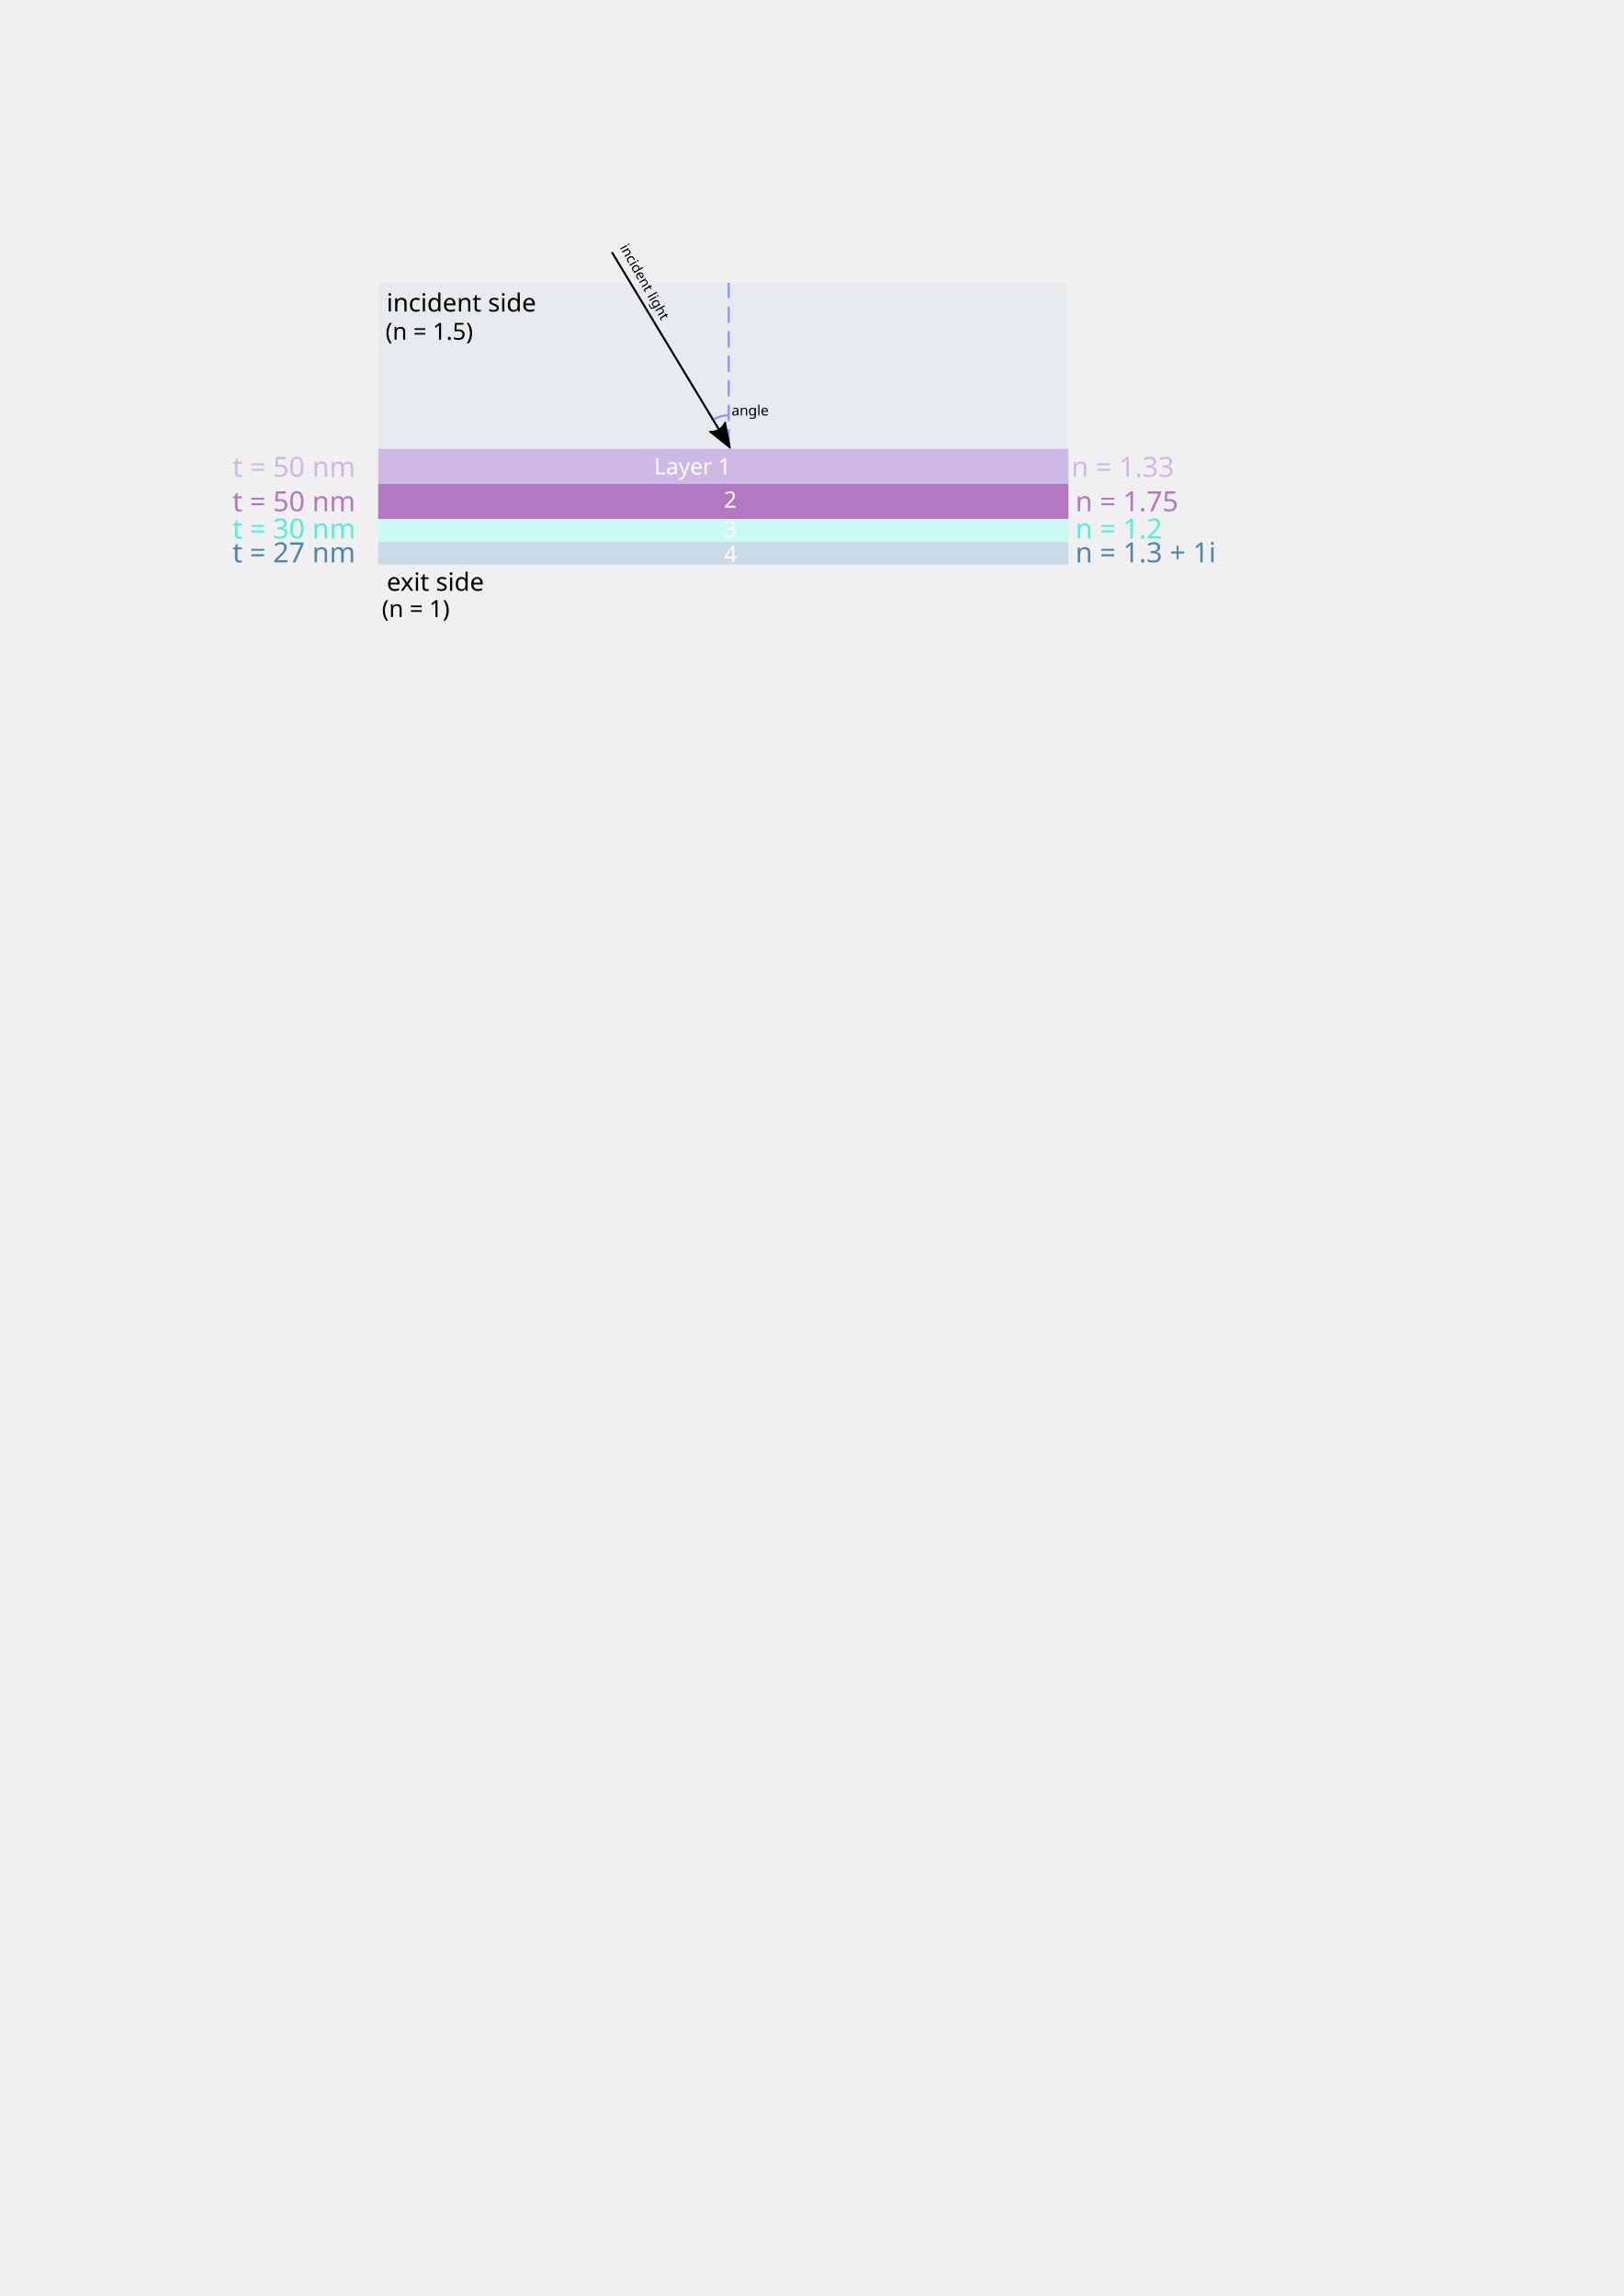
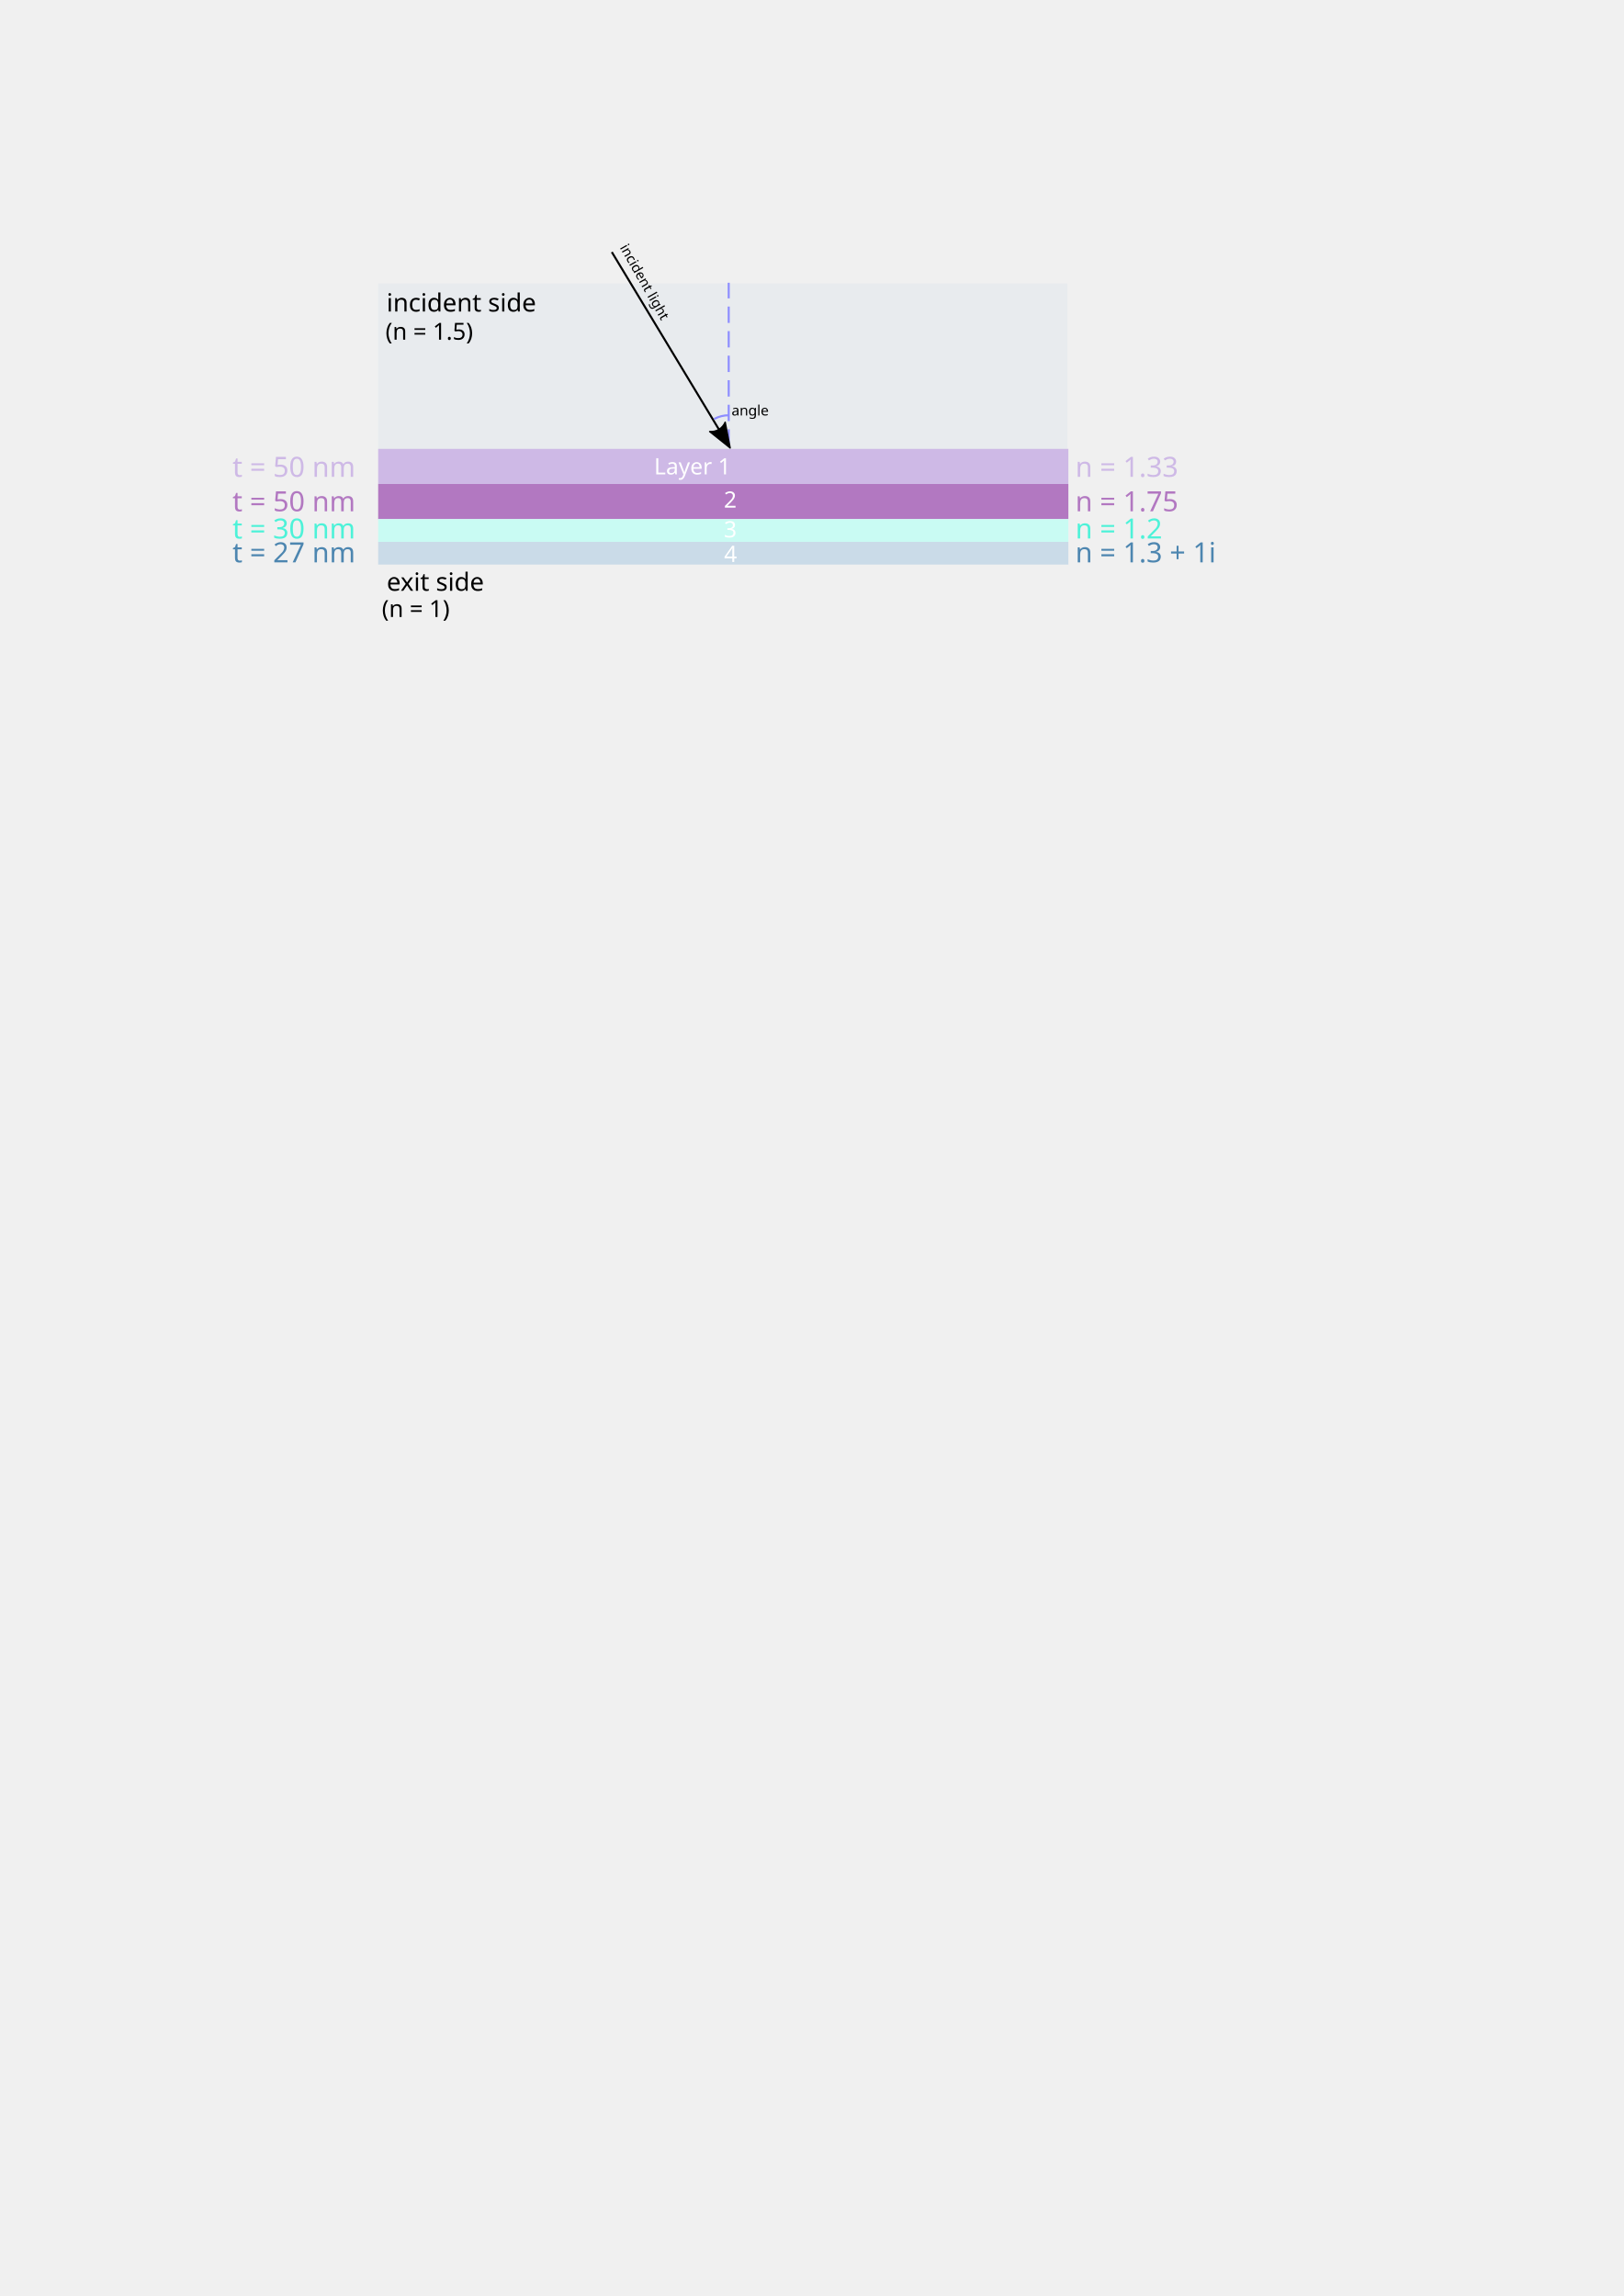
<svg xmlns="http://www.w3.org/2000/svg" width="210mm" height="297mm" viewBox="0 0 210 297" version="1.1" id="svg8">
  <defs id="defs2">
    <marker orient="auto" refY="0.0" refX="0.0" id="Arrow2Lend" style="overflow:visible;">
      <path id="path4564" style="fill-rule:evenodd;stroke-width:0.625;stroke-linejoin:round;stroke:#000000;stroke-opacity:1;fill:#000000;fill-opacity:1" d="M 8.719,4.034 L -2.207,0.016 L 8.719,-4.002 C 6.973,-1.63 6.983,1.616 8.719,4.034 z " transform="scale(1.1) rotate(180) translate(1,0)" />
    </marker>
    <marker style="overflow:visible;" id="marker6203" refX="0.0" refY="0.0" orient="auto">
      <path transform="scale(0.4) rotate(180) translate(10,0)" style="fill-rule:evenodd;stroke:#ae00ae;stroke-width:1pt;stroke-opacity:1;fill:#ae00ae;fill-opacity:1" d="M 0.0,0.0 L 5.0,-5.0 L -12.5,0.0 L 5.0,5.0 L 0.0,0.0 z " id="path6201" />
    </marker>
    <marker style="overflow:visible" id="marker6139" refX="0.0" refY="0.0" orient="auto">
      <path transform="scale(0.4) translate(10,0)" style="fill-rule:evenodd;stroke:#ae00ae;stroke-width:1pt;stroke-opacity:1;fill:#ae00ae;fill-opacity:1" d="M 0.0,0.0 L 5.0,-5.0 L -12.5,0.0 L 5.0,5.0 L 0.0,0.0 z " id="path6137" />
    </marker>
    <marker orient="auto" refY="0.0" refX="0.0" id="Arrow1Sstart" style="overflow:visible">
      <path id="path4555" d="M 0.0,0.0 L 5.0,-5.0 L -12.5,0.0 L 5.0,5.0 L 0.0,0.0 z " style="fill-rule:evenodd;stroke:#000000;stroke-width:1pt;stroke-opacity:1;fill:#000000;fill-opacity:1" transform="scale(0.2) translate(6,0)" />
    </marker>
    <marker orient="auto" refY="0.0" refX="0.0" id="Arrow2Lstart" style="overflow:visible">
      <path id="path4561" style="fill-rule:evenodd;stroke-width:0.625;stroke-linejoin:round;stroke:#000000;stroke-opacity:1;fill:#000000;fill-opacity:1" d="M 8.719,4.034 L -2.207,0.016 L 8.719,-4.002 C 6.973,-1.63 6.983,1.616 8.719,4.034 z " transform="scale(1.1) translate(1,0)" />
    </marker>
  </defs>
  <g id="layer1">
    <rect style="fill:#ceb9e6;fill-opacity:1;stroke:none;stroke-width:2.511;stroke-linecap:square;stroke-miterlimit:4;stroke-dasharray:none;stroke-dashoffset:0;stroke-opacity:1;paint-order:normal" id="rect4485" width="89.268" height="4.544" x="48.91" y="58.061" />
    <rect y="62.605" x="48.91" height="4.544" width="89.268" id="rect4487" style="fill:#b278c1;fill-opacity:1;stroke:none;stroke-width:2.511;stroke-linecap:square;stroke-miterlimit:4;stroke-dasharray:none;stroke-dashoffset:0;stroke-opacity:1;paint-order:normal" />
    <rect y="70.088" x="48.91" height="2.94" width="89.268" id="rect4489" style="fill:#cadbe8;fill-opacity:1;stroke:none;stroke-width:2.02;stroke-linecap:square;stroke-miterlimit:4;stroke-dasharray:none;stroke-dashoffset:0;stroke-opacity:1;paint-order:normal" />
    <rect style="fill:#c9fbf3;fill-opacity:1;stroke:none;stroke-width:2.02;stroke-linecap:square;stroke-miterlimit:4;stroke-dasharray:none;stroke-dashoffset:0;stroke-opacity:1;paint-order:normal" id="rect4491" width="89.268" height="2.94" x="48.91" y="67.148" />
-     <text xml:space="preserve" style="font-style:normal;font-weight:normal;font-size:3.606px;line-height:1.25;font-family:sans-serif;letter-spacing:0px;word-spacing:0px;fill:#ceb9e6;fill-opacity:1;stroke:none;stroke-width:0.09;" x="138.544" y="61.678" id="text4495">
-       <tspan id="tspan4493" x="138.544" y="61.678" style="fill:#ceb9e6;fill-opacity:1;stroke-width:0.09;">n = 1.33</tspan>
+     <text xml:space="preserve" style="font-style:normal;font-weight:normal;font-size:3.606px;line-height:1.25;font-family:sans-serif;letter-spacing:0px;word-spacing:0px;fill:#ceb9e6;fill-opacity:1;stroke:none;stroke-width:0.09" x="139.073" y="61.678" id="text4495">
+       <tspan id="tspan4493" x="139.073" y="61.678" style="fill:#ceb9e6;fill-opacity:1;stroke-width:0.09">n = 1.33</tspan>
    </text>
-     <text xml:space="preserve" style="font-style:normal;font-weight:normal;font-size:3.606px;line-height:1.25;font-family:sans-serif;letter-spacing:0px;word-spacing:0px;fill:#b278c1;fill-opacity:1;stroke:none;stroke-width:0.09;" x="139.073" y="66.138" id="text4499">
-       <tspan id="tspan4497" x="139.073" y="66.138" style="stroke-width:0.09;fill:#b278c1;fill-opacity:1;">n = 1.75</tspan>
+     <text xml:space="preserve" style="font-style:normal;font-weight:normal;font-size:3.606px;line-height:1.25;font-family:sans-serif;letter-spacing:0px;word-spacing:0px;fill:#b278c1;fill-opacity:1;stroke:none;stroke-width:0.09" x="139.073" y="66.138" id="text4499">
+       <tspan id="tspan4497" x="139.073" y="66.138" style="fill:#b278c1;fill-opacity:1;stroke-width:0.09">n = 1.75</tspan>
    </text>
-     <text xml:space="preserve" style="font-style:normal;font-weight:normal;font-size:3.606px;line-height:1.25;font-family:sans-serif;letter-spacing:0px;word-spacing:0px;fill:#4df2d8;fill-opacity:1;stroke:none;stroke-width:0.09;" x="139.073" y="69.66" id="text4503">
-       <tspan id="tspan4501" x="139.073" y="69.66" style="stroke-width:0.09;fill:#4df2d8;fill-opacity:1;">n = 1.2</tspan>
+     <text xml:space="preserve" style="font-style:normal;font-weight:normal;font-size:3.606px;line-height:1.25;font-family:sans-serif;letter-spacing:0px;word-spacing:0px;fill:#4df2d8;fill-opacity:1;stroke:none;stroke-width:0.09" x="139.073" y="69.66" id="text4503">
+       <tspan id="tspan4501" x="139.073" y="69.66" style="fill:#4df2d8;fill-opacity:1;stroke-width:0.09">n = 1.2</tspan>
    </text>
-     <text xml:space="preserve" style="font-style:normal;font-weight:normal;font-size:3.606px;line-height:1.25;font-family:sans-serif;letter-spacing:0px;word-spacing:0px;fill:#4d86b0;fill-opacity:1;stroke:none;stroke-width:0.09;" x="139.073" y="72.742" id="text4507">
-       <tspan id="tspan4505" x="139.073" y="72.742" style="fill:#4d86b0;fill-opacity:1;stroke-width:0.09;">n = 1.3 + 1i</tspan>
+     <text xml:space="preserve" style="font-style:normal;font-weight:normal;font-size:3.606px;line-height:1.25;font-family:sans-serif;letter-spacing:0px;word-spacing:0px;fill:#4d86b0;fill-opacity:1;stroke:none;stroke-width:0.09" x="139.073" y="72.742" id="text4507">
+       <tspan id="tspan4505" x="139.073" y="72.742" style="fill:#4d86b0;fill-opacity:1;stroke-width:0.09">n = 1.3 + 1i</tspan>
    </text>
    <text id="text4511" y="61.366" x="84.595" style="font-style:normal;font-weight:normal;font-size:2.918px;line-height:1.25;font-family:sans-serif;letter-spacing:0px;word-spacing:0px;fill:#ffffff;fill-opacity:1;stroke:none;stroke-width:0.073" xml:space="preserve">
      <tspan style="fill:#ffffff;fill-opacity:1;stroke-width:0.073" y="61.366" x="84.595" id="tspan4509">Layer 1</tspan>
    </text>
    <text xml:space="preserve" style="font-style:normal;font-weight:normal;font-size:2.918px;line-height:1.25;font-family:sans-serif;letter-spacing:0px;word-spacing:0px;fill:#ffffff;fill-opacity:1;stroke:none;stroke-width:0.073" x="93.614" y="65.662" id="text4515">
      <tspan id="tspan4513" x="93.614" y="65.662" style="fill:#ffffff;fill-opacity:1;stroke-width:0.073">2</tspan>
    </text>
    <text id="text4519" y="69.513" x="93.625" style="font-style:normal;font-weight:normal;font-size:2.918px;line-height:1.25;font-family:sans-serif;letter-spacing:0px;word-spacing:0px;fill:#ffffff;fill-opacity:1;stroke:none;stroke-width:0.073" xml:space="preserve">
      <tspan style="fill:#ffffff;fill-opacity:1;stroke-width:0.073" y="69.513" x="93.625" id="tspan4517">3</tspan>
    </text>
    <text xml:space="preserve" style="font-style:normal;font-weight:normal;font-size:2.918px;line-height:1.25;font-family:sans-serif;letter-spacing:0px;word-spacing:0px;fill:#ffffff;fill-opacity:1;stroke:none;stroke-width:0.073" x="93.65" y="72.698" id="text4523">
      <tspan id="tspan4521" x="93.65" y="72.698" style="fill:#ffffff;fill-opacity:1;stroke-width:0.073">4</tspan>
    </text>
    <text id="text4527" y="61.678" x="30.065" style="font-style:normal;font-weight:normal;font-size:3.606px;line-height:1.25;font-family:sans-serif;letter-spacing:0px;word-spacing:0px;fill:#ceb9e6;fill-opacity:1;stroke:none;stroke-width:0.09" xml:space="preserve">
      <tspan style="fill:#ceb9e6;fill-opacity:1;stroke-width:0.09" y="61.678" x="30.065" id="tspan4525">t = 50 nm</tspan>
    </text>
    <text id="text4531" y="66.138" x="30.065" style="font-style:normal;font-weight:normal;font-size:3.606px;line-height:1.25;font-family:sans-serif;letter-spacing:0px;word-spacing:0px;fill:#b278c1;fill-opacity:1;stroke:none;stroke-width:0.09" xml:space="preserve">
      <tspan style="fill:#b278c1;fill-opacity:1;stroke-width:0.09" y="66.138" x="30.065" id="tspan4529">t = 50 nm</tspan>
    </text>
    <text id="text4535" y="69.66" x="30.065" style="font-style:normal;font-weight:normal;font-size:3.606px;line-height:1.25;font-family:sans-serif;letter-spacing:0px;word-spacing:0px;fill:#4df2d8;fill-opacity:1;stroke:none;stroke-width:0.09" xml:space="preserve">
      <tspan style="fill:#4df2d8;fill-opacity:1;stroke-width:0.09" y="69.66" x="30.065" id="tspan4533">t = 30 nm</tspan>
    </text>
    <text id="text4539" y="72.742" x="30.065" style="font-style:normal;font-weight:normal;font-size:3.606px;line-height:1.25;font-family:sans-serif;letter-spacing:0px;word-spacing:0px;fill:#4d86b0;fill-opacity:1;stroke:none;stroke-width:0.09" xml:space="preserve">
      <tspan style="fill:#4d86b0;fill-opacity:1;stroke-width:0.09" y="72.742" x="30.065" id="tspan4537">t = 27 nm</tspan>
    </text>
    <rect style="fill:#bfd4e4;fill-opacity:0.173;stroke:none;stroke-width:0.265;stroke-linecap:butt;stroke-miterlimit:4;stroke-dasharray:none;stroke-dashoffset:0;stroke-opacity:1;paint-order:normal" id="rect8275" width="89.145" height="21.392" x="48.91" y="36.669" />
    <text xml:space="preserve" style="font-style:normal;font-weight:normal;font-size:3.253px;line-height:1.25;font-family:sans-serif;letter-spacing:0px;word-spacing:0px;fill:#000000;fill-opacity:1;stroke:none;stroke-width:0.081" x="49.991" y="40.303" id="text8279">
      <tspan id="tspan8277" x="49.991" y="40.303" style="stroke-width:0.081">incident side</tspan>
    </text>
    <text id="text8283" y="76.42" x="50.02" style="font-style:normal;font-weight:normal;font-size:3.253px;line-height:1.25;font-family:sans-serif;letter-spacing:0px;word-spacing:0px;fill:#000000;fill-opacity:1;stroke:none;stroke-width:0.081" xml:space="preserve">
      <tspan style="stroke-width:0.081" y="76.42" x="50.02" id="tspan8281">exit side</tspan>
    </text>
    <text xml:space="preserve" style="font-style:normal;font-weight:normal;font-size:1.782px;line-height:1.25;font-family:sans-serif;letter-spacing:0px;word-spacing:0px;fill:#000000;fill-opacity:1;stroke:none;stroke-width:0.045" x="67.404" y="-53.877" id="text8435" transform="rotate(60.41165)">
      <tspan id="tspan8433" x="67.404" y="-53.877" style="stroke-width:0.045">incident light</tspan>
    </text>
    <path style="fill:#0000ff;stroke:#8d8dff;stroke-width:0.265;stroke-linecap:butt;stroke-linejoin:miter;stroke-opacity:1;stroke-miterlimit:4;stroke-dasharray:2.117, 1.058;stroke-dashoffset:0" d="M 94.248,57.647 V 36.574" id="path8533" />
    <path style="fill:none;stroke:#000000;stroke-width:0.265;stroke-linecap:butt;stroke-linejoin:miter;stroke-miterlimit:4;stroke-dasharray:none;stroke-opacity:1;marker-end:url(#Arrow2Lend)" d="M 79.129,32.606 94.248,57.647" id="path8285" />
    <text xml:space="preserve" style="font-style:normal;font-weight:normal;font-size:3.044px;line-height:1.25;font-family:sans-serif;letter-spacing:0px;word-spacing:0px;fill:#000000;fill-opacity:1;stroke:none;stroke-width:0.076" x="49.851" y="43.943" id="text8551">
      <tspan id="tspan8549" x="49.851" y="43.943" style="stroke-width:0.076">(n = 1.5)</tspan>
    </text>
    <text id="text8555" y="79.81" x="49.387" style="font-style:normal;font-weight:normal;font-size:3.044px;line-height:1.25;font-family:sans-serif;letter-spacing:0px;word-spacing:0px;fill:#000000;fill-opacity:1;stroke:none;stroke-width:0.076" xml:space="preserve">
      <tspan style="stroke-width:0.076" y="79.81" x="49.387" id="tspan8553">(n = 1)</tspan>
    </text>
    <path style="fill:none;fill-opacity:1;stroke:#8d8dff;stroke-width:0.265;stroke-linecap:butt;stroke-miterlimit:4;stroke-dasharray:none;stroke-dashoffset:0;stroke-opacity:1;paint-order:normal" id="path8579" d="m 92.359,54.199 a 3.931,3.931 0 0 1 1.944,-0.483" />
    <text xml:space="preserve" style="font-style:normal;font-weight:normal;font-size:1.836px;line-height:1.25;font-family:sans-serif;letter-spacing:0px;word-spacing:0px;fill:#000000;fill-opacity:1;stroke:none;stroke-width:0.046" x="94.617" y="53.741" id="text8589">
      <tspan id="tspan8587" x="94.617" y="53.741" style="stroke-width:0.046">angle</tspan>
    </text>
  </g>
</svg>
